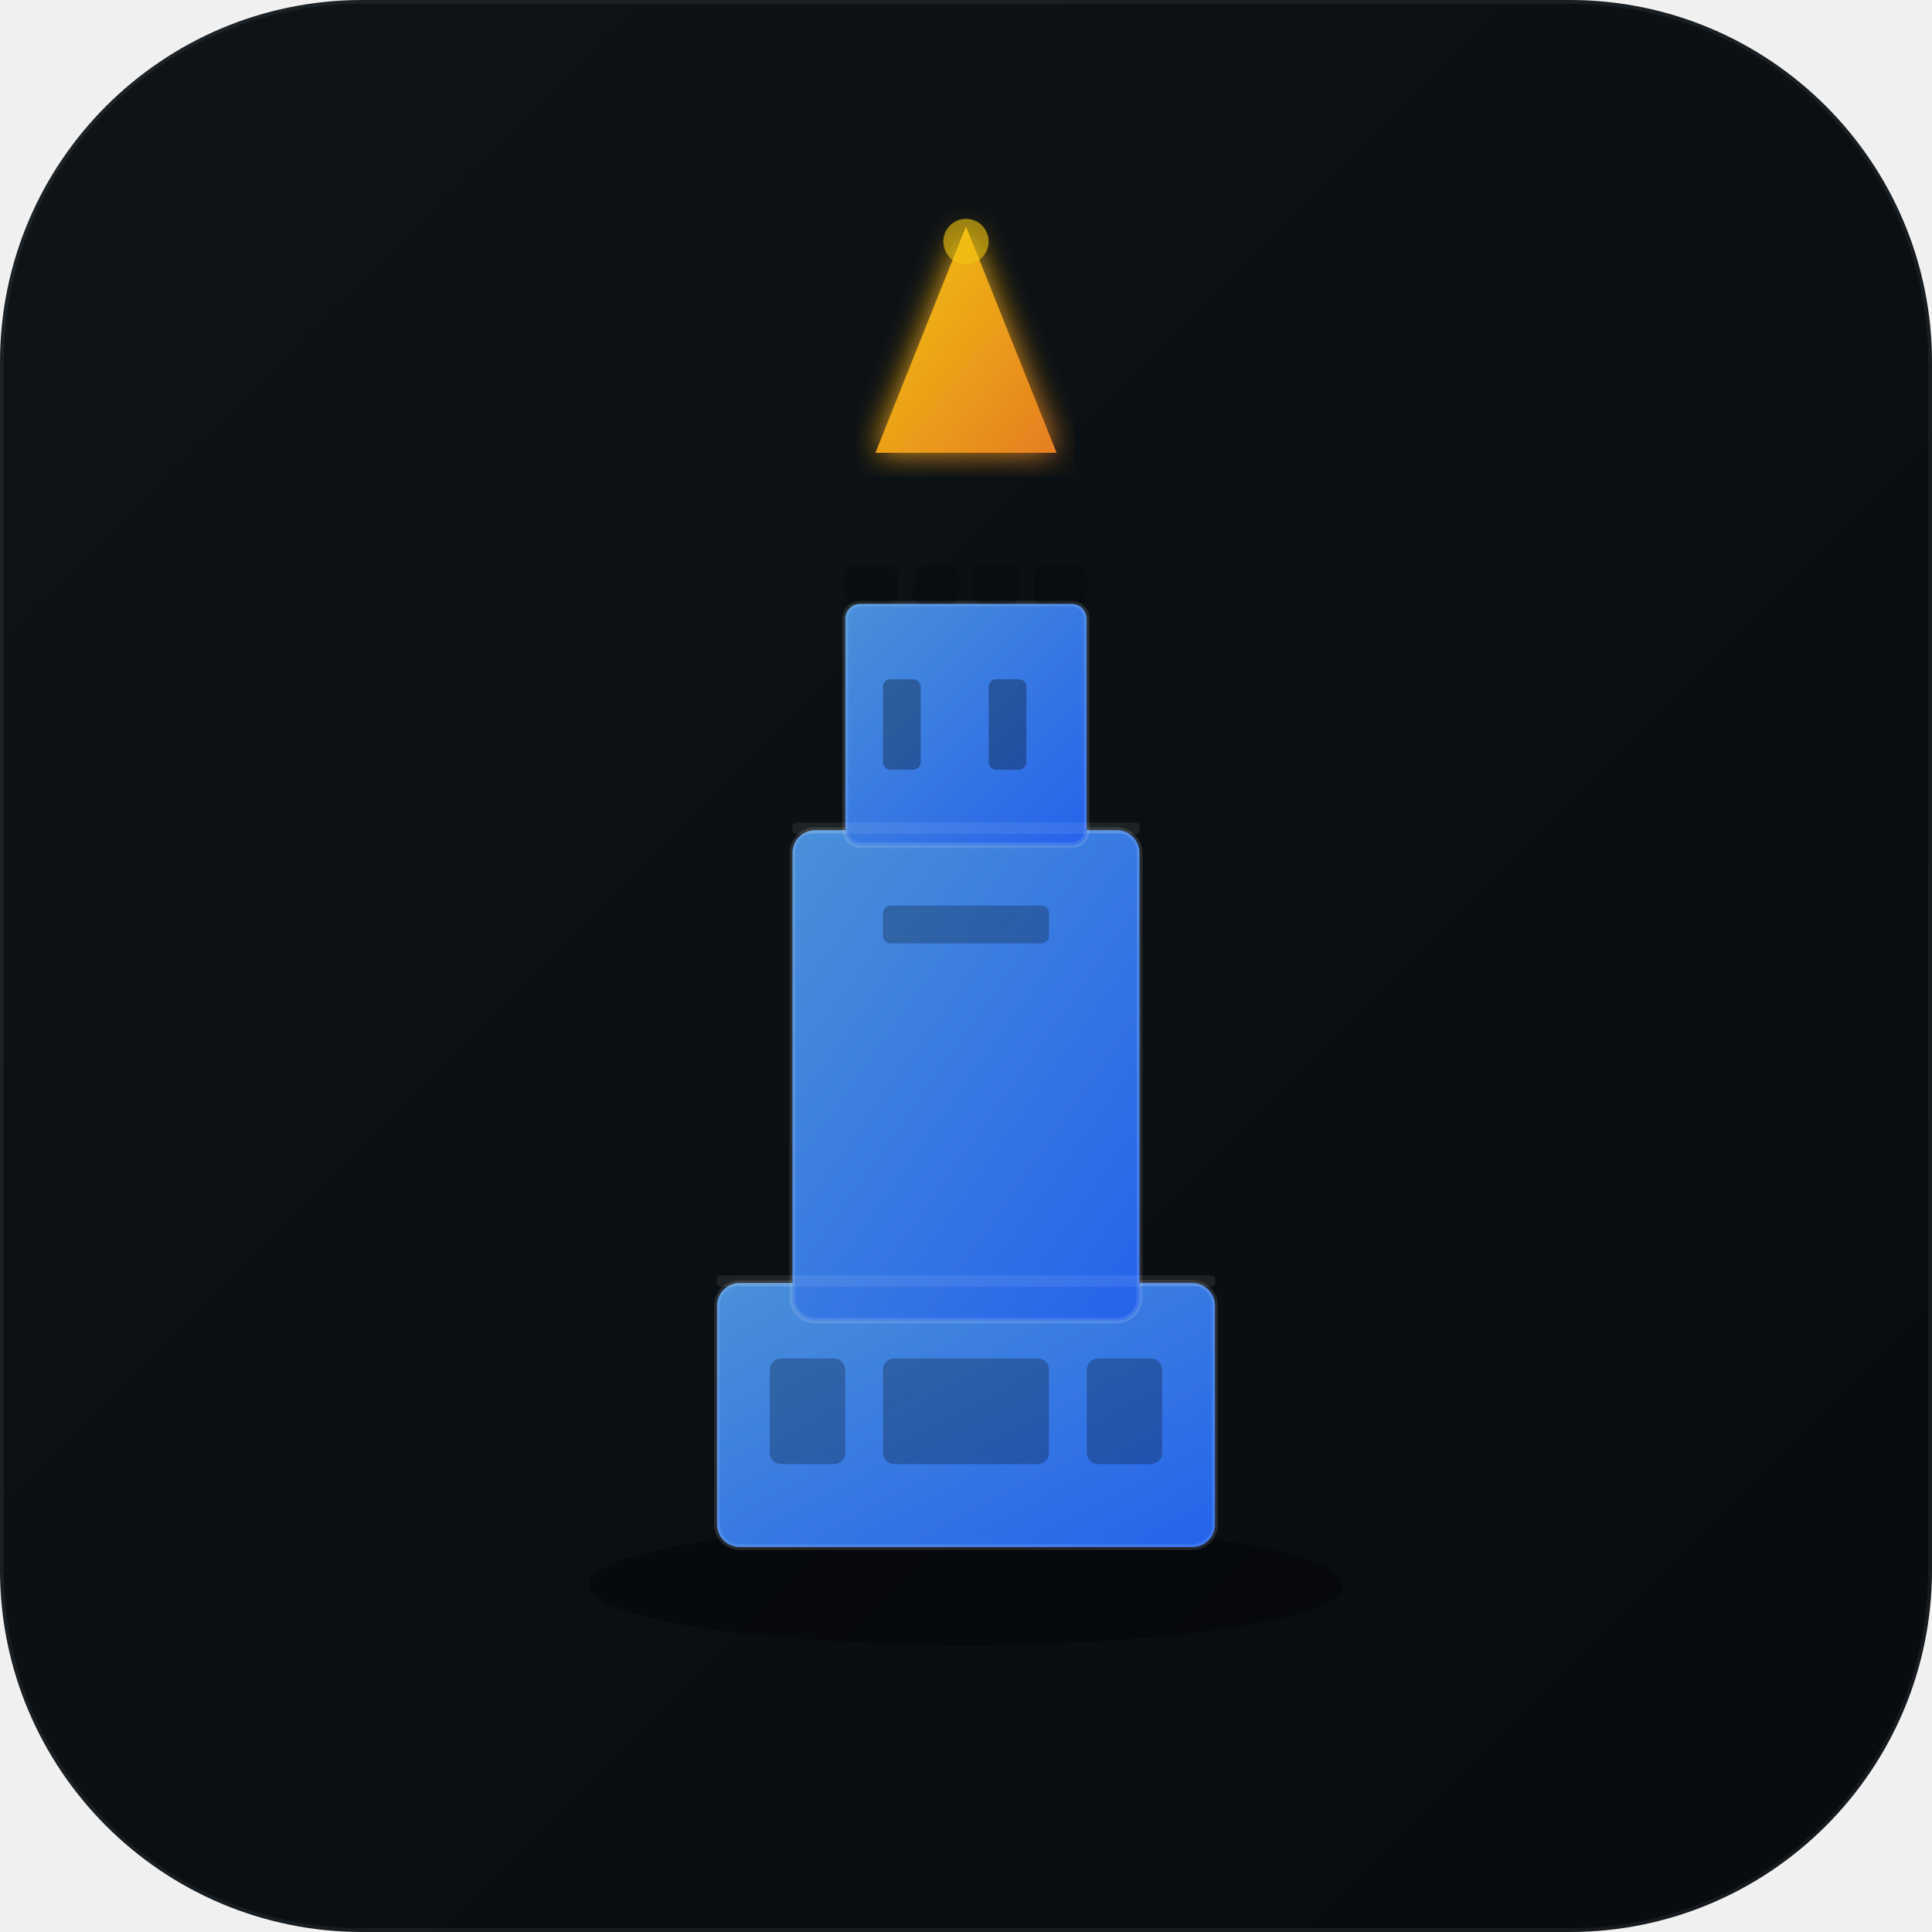
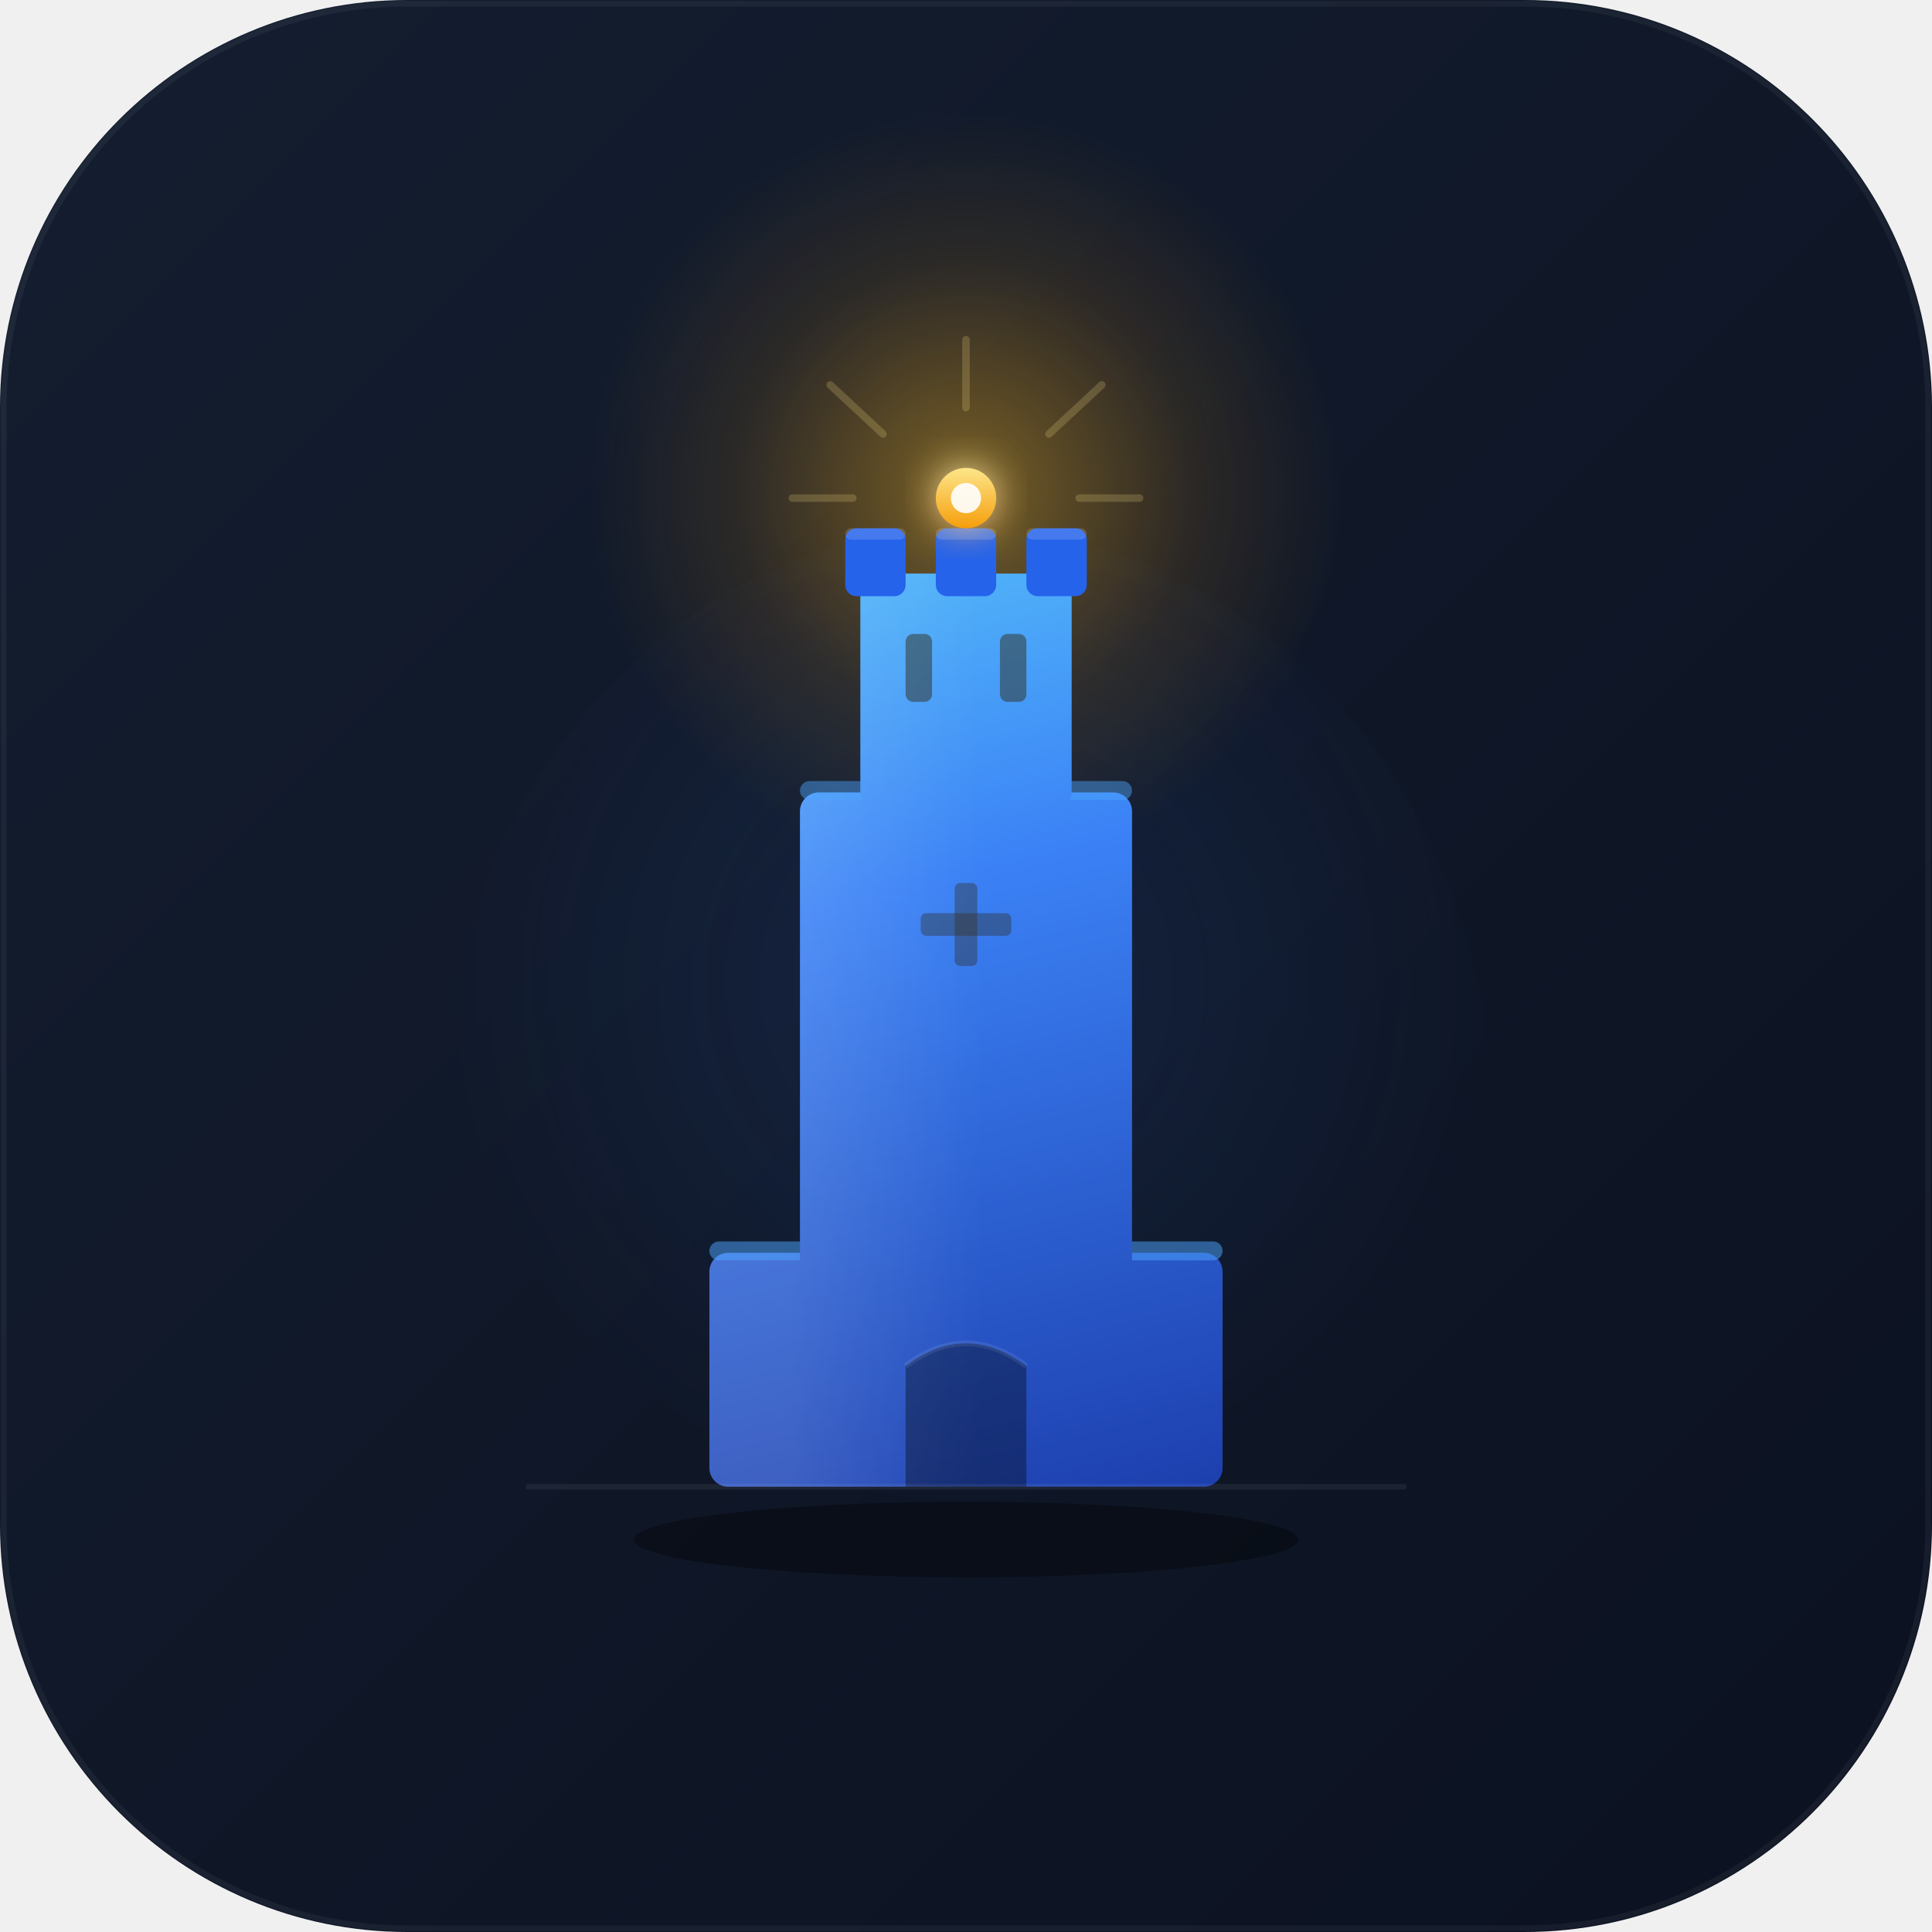
<svg xmlns="http://www.w3.org/2000/svg" viewBox="0 0 512 512" width="512" height="512">
  <defs>
-     <linearGradient id="bg" x1="0%" y1="0%" x2="100%" y2="100%">
-       <stop offset="0%" style="stop-color:#0e1418" />
-       <stop offset="100%" style="stop-color:#070b0f" />
+     <linearGradient id="bg" x1="0" y1="0" x2="512" y2="512" gradientUnits="userSpaceOnUse">
+       <stop offset="0%" stop-color="#141e30" />
+       <stop offset="100%" stop-color="#0b1120" />
    </linearGradient>
-     <linearGradient id="towerBody" x1="0%" y1="0%" x2="100%" y2="100%">
-       <stop offset="0%" style="stop-color:#4a90d9" />
-       <stop offset="100%" style="stop-color:#2563eb" />
+     <linearGradient id="towerGrad" x1="220" y1="120" x2="290" y2="400" gradientUnits="userSpaceOnUse">
+       <stop offset="0%" stop-color="#5ac8fa" />
+       <stop offset="40%" stop-color="#3b82f6" />
+       <stop offset="100%" stop-color="#1e40af" />
    </linearGradient>
-     <linearGradient id="spire" x1="0%" y1="0%" x2="100%" y2="100%">
-       <stop offset="0%" style="stop-color:#f1c40f" />
-       <stop offset="100%" style="stop-color:#e67e22" />
+     <linearGradient id="towerHi" x1="210" y1="0" x2="310" y2="0" gradientUnits="userSpaceOnUse">
+       <stop offset="0%" stop-color="#ffffff" stop-opacity="0.12" />
+       <stop offset="50%" stop-color="#ffffff" stop-opacity="0" />
+       <stop offset="100%" stop-color="#ffffff" stop-opacity="0" />
    </linearGradient>
-     <filter id="glow">
-       <feGaussianBlur stdDeviation="4" result="blur" />
+     <linearGradient id="beaconGrad" x1="0" y1="0" x2="0" y2="1">
+       <stop offset="0%" stop-color="#fde68a" />
+       <stop offset="100%" stop-color="#f59e0b" />
+     </linearGradient>
+     <radialGradient id="beaconGlow" cx="256" cy="130" r="100" gradientUnits="userSpaceOnUse">
+       <stop offset="0%" stop-color="#fbbf24" stop-opacity="0.45" />
+       <stop offset="60%" stop-color="#f59e0b" stop-opacity="0.12" />
+       <stop offset="100%" stop-color="#f59e0b" stop-opacity="0" />
+     </radialGradient>
+     <radialGradient id="ambientGlow" cx="256" cy="260" r="140" gradientUnits="userSpaceOnUse">
+       <stop offset="0%" stop-color="#3b82f6" stop-opacity="0.12" />
+       <stop offset="100%" stop-color="#3b82f6" stop-opacity="0" />
+     </radialGradient>
+     <filter id="softGlow" x="-50%" y="-50%" width="200%" height="200%">
+       <feGaussianBlur stdDeviation="5" result="blur" />
      <feMerge>
        <feMergeNode in="blur" />
        <feMergeNode in="SourceGraphic" />
      </feMerge>
    </filter>
  </defs>
-   <rect x="0" y="0" width="512" height="512" rx="96" fill="url(#bg)" stroke="rgba(255,255,255,0.06)" stroke-width="2" />
-   <ellipse cx="256" cy="420" rx="100" ry="16" fill="rgba(0,0,0,0.35)" />
-   <rect x="190" y="340" width="132" height="70" rx="6" fill="url(#towerBody)" stroke="rgba(255,255,255,0.12)" stroke-width="1.5" />
-   <rect x="210" y="220" width="92" height="130" rx="6" fill="url(#towerBody)" stroke="rgba(255,255,255,0.12)" stroke-width="1.5" />
-   <rect x="224" y="160" width="64" height="64" rx="4" fill="url(#towerBody)" stroke="rgba(255,255,255,0.12)" stroke-width="1.5" />
-   <polygon points="256,60 232,120 280,120" fill="url(#spire)" filter="url(#glow)" />
-   <circle cx="256" cy="64" r="6" fill="#f1c40f" opacity="0.6" />
-   <rect x="234" y="180" width="10" height="24" rx="2" fill="rgba(0,0,0,0.3)" />
-   <rect x="262" y="180" width="10" height="24" rx="2" fill="rgba(0,0,0,0.3)" />
-   <rect x="234" y="240" width="44" height="10" rx="2" fill="rgba(0,0,0,0.25)" />
-   <rect x="224" y="150" width="14" height="10" rx="2" fill="rgba(0,0,0,0.2)" />
-   <rect x="242" y="150" width="12" height="10" rx="2" fill="rgba(0,0,0,0.2)" />
-   <rect x="258" y="150" width="12" height="10" rx="2" fill="rgba(0,0,0,0.2)" />
-   <rect x="274" y="150" width="14" height="10" rx="2" fill="rgba(0,0,0,0.2)" />
-   <rect x="204" y="360" width="20" height="28" rx="3" fill="rgba(0,0,0,0.25)" />
-   <rect x="234" y="360" width="44" height="28" rx="3" fill="rgba(0,0,0,0.25)" />
-   <rect x="288" y="360" width="20" height="28" rx="3" fill="rgba(0,0,0,0.25)" />
-   <rect x="190" y="338" width="132" height="3" rx="1" fill="rgba(255,255,255,0.08)" />
-   <rect x="210" y="218" width="92" height="3" rx="1" fill="rgba(255,255,255,0.08)" />
+   <rect width="512" height="512" rx="108" fill="url(#bg)" />
+   <rect x="1" y="1" width="510" height="510" rx="107" fill="none" stroke="rgba(255,255,255,0.05)" stroke-width="1.5" />
+   <ellipse cx="256" cy="300" rx="140" ry="160" fill="url(#ambientGlow)" />
+   <circle cx="256" cy="130" r="100" fill="url(#beaconGlow)" />
+   <ellipse cx="256" cy="408" rx="88" ry="10" fill="rgba(0,0,0,0.35)" />
+   <rect x="188" y="332" width="136" height="62" rx="5" fill="url(#towerGrad)" />
+   <rect x="188" y="332" width="136" height="62" rx="5" fill="url(#towerHi)" />
+   <rect x="188" y="329" width="136" height="5" rx="2.5" fill="#4da6ff" opacity="0.5" />
+   <rect x="212" y="210" width="88" height="128" rx="5" fill="url(#towerGrad)" />
+   <rect x="212" y="210" width="88" height="128" rx="5" fill="url(#towerHi)" />
+   <rect x="212" y="207" width="88" height="5" rx="2.5" fill="#4da6ff" opacity="0.45" />
+   <rect x="228" y="152" width="56" height="62" rx="4" fill="url(#towerGrad)" />
+   <rect x="228" y="152" width="56" height="62" rx="4" fill="url(#towerHi)" />
+   <rect x="224" y="140" width="16" height="18" rx="3" fill="#2563eb" />
+   <rect x="248" y="140" width="16" height="18" rx="3" fill="#2563eb" />
+   <rect x="272" y="140" width="16" height="18" rx="3" fill="#2563eb" />
+   <rect x="224" y="140" width="16" height="3" rx="1.5" fill="rgba(255,255,255,0.15)" />
+   <rect x="248" y="140" width="16" height="3" rx="1.5" fill="rgba(255,255,255,0.15)" />
+   <rect x="272" y="140" width="16" height="3" rx="1.5" fill="rgba(255,255,255,0.15)" />
+   <rect x="240" y="168" width="7" height="18" rx="2" fill="rgba(0,0,0,0.4)" />
+   <rect x="265" y="168" width="7" height="18" rx="2" fill="rgba(0,0,0,0.4)" />
+   <rect x="240" y="168" width="7" height="18" rx="2" fill="#fbbf24" opacity="0.08" />
+   <rect x="265" y="168" width="7" height="18" rx="2" fill="#fbbf24" opacity="0.08" />
+   <rect x="244" y="242" width="24" height="6" rx="1.5" fill="rgba(0,0,0,0.3)" />
+   <rect x="253" y="234" width="6" height="22" rx="1.5" fill="rgba(0,0,0,0.3)" />
+   <rect x="244" y="242" width="24" height="6" rx="1.5" fill="#fbbf24" opacity="0.06" />
+   <rect x="253" y="234" width="6" height="22" rx="1.5" fill="#fbbf24" opacity="0.06" />
+   <path d="M240 394 L240 362 Q256 350 272 362 L272 394 Z" fill="rgba(0,0,0,0.35)" />
+   <path d="M240 362 Q256 350 272 362" fill="none" stroke="rgba(255,255,255,0.08)" stroke-width="1.5" />
+   <g filter="url(#softGlow)">
+     <circle cx="256" cy="132" r="8" fill="url(#beaconGrad)" />
+     <circle cx="256" cy="132" r="4" fill="#ffffff" opacity="0.9" />
+   </g>
+   <g opacity="0.2" stroke="#fde68a" stroke-width="2" stroke-linecap="round">
+     <line x1="256" y1="108" x2="256" y2="90" />
+     <line x1="278" y1="115" x2="292" y2="102" />
+     <line x1="234" y1="115" x2="220" y2="102" />
+     <line x1="286" y1="132" x2="302" y2="132" />
+     <line x1="226" y1="132" x2="210" y2="132" />
+   </g>
+   <line x1="140" y1="394" x2="372" y2="394" stroke="rgba(255,255,255,0.06)" stroke-width="1.5" stroke-linecap="round" />
</svg>
